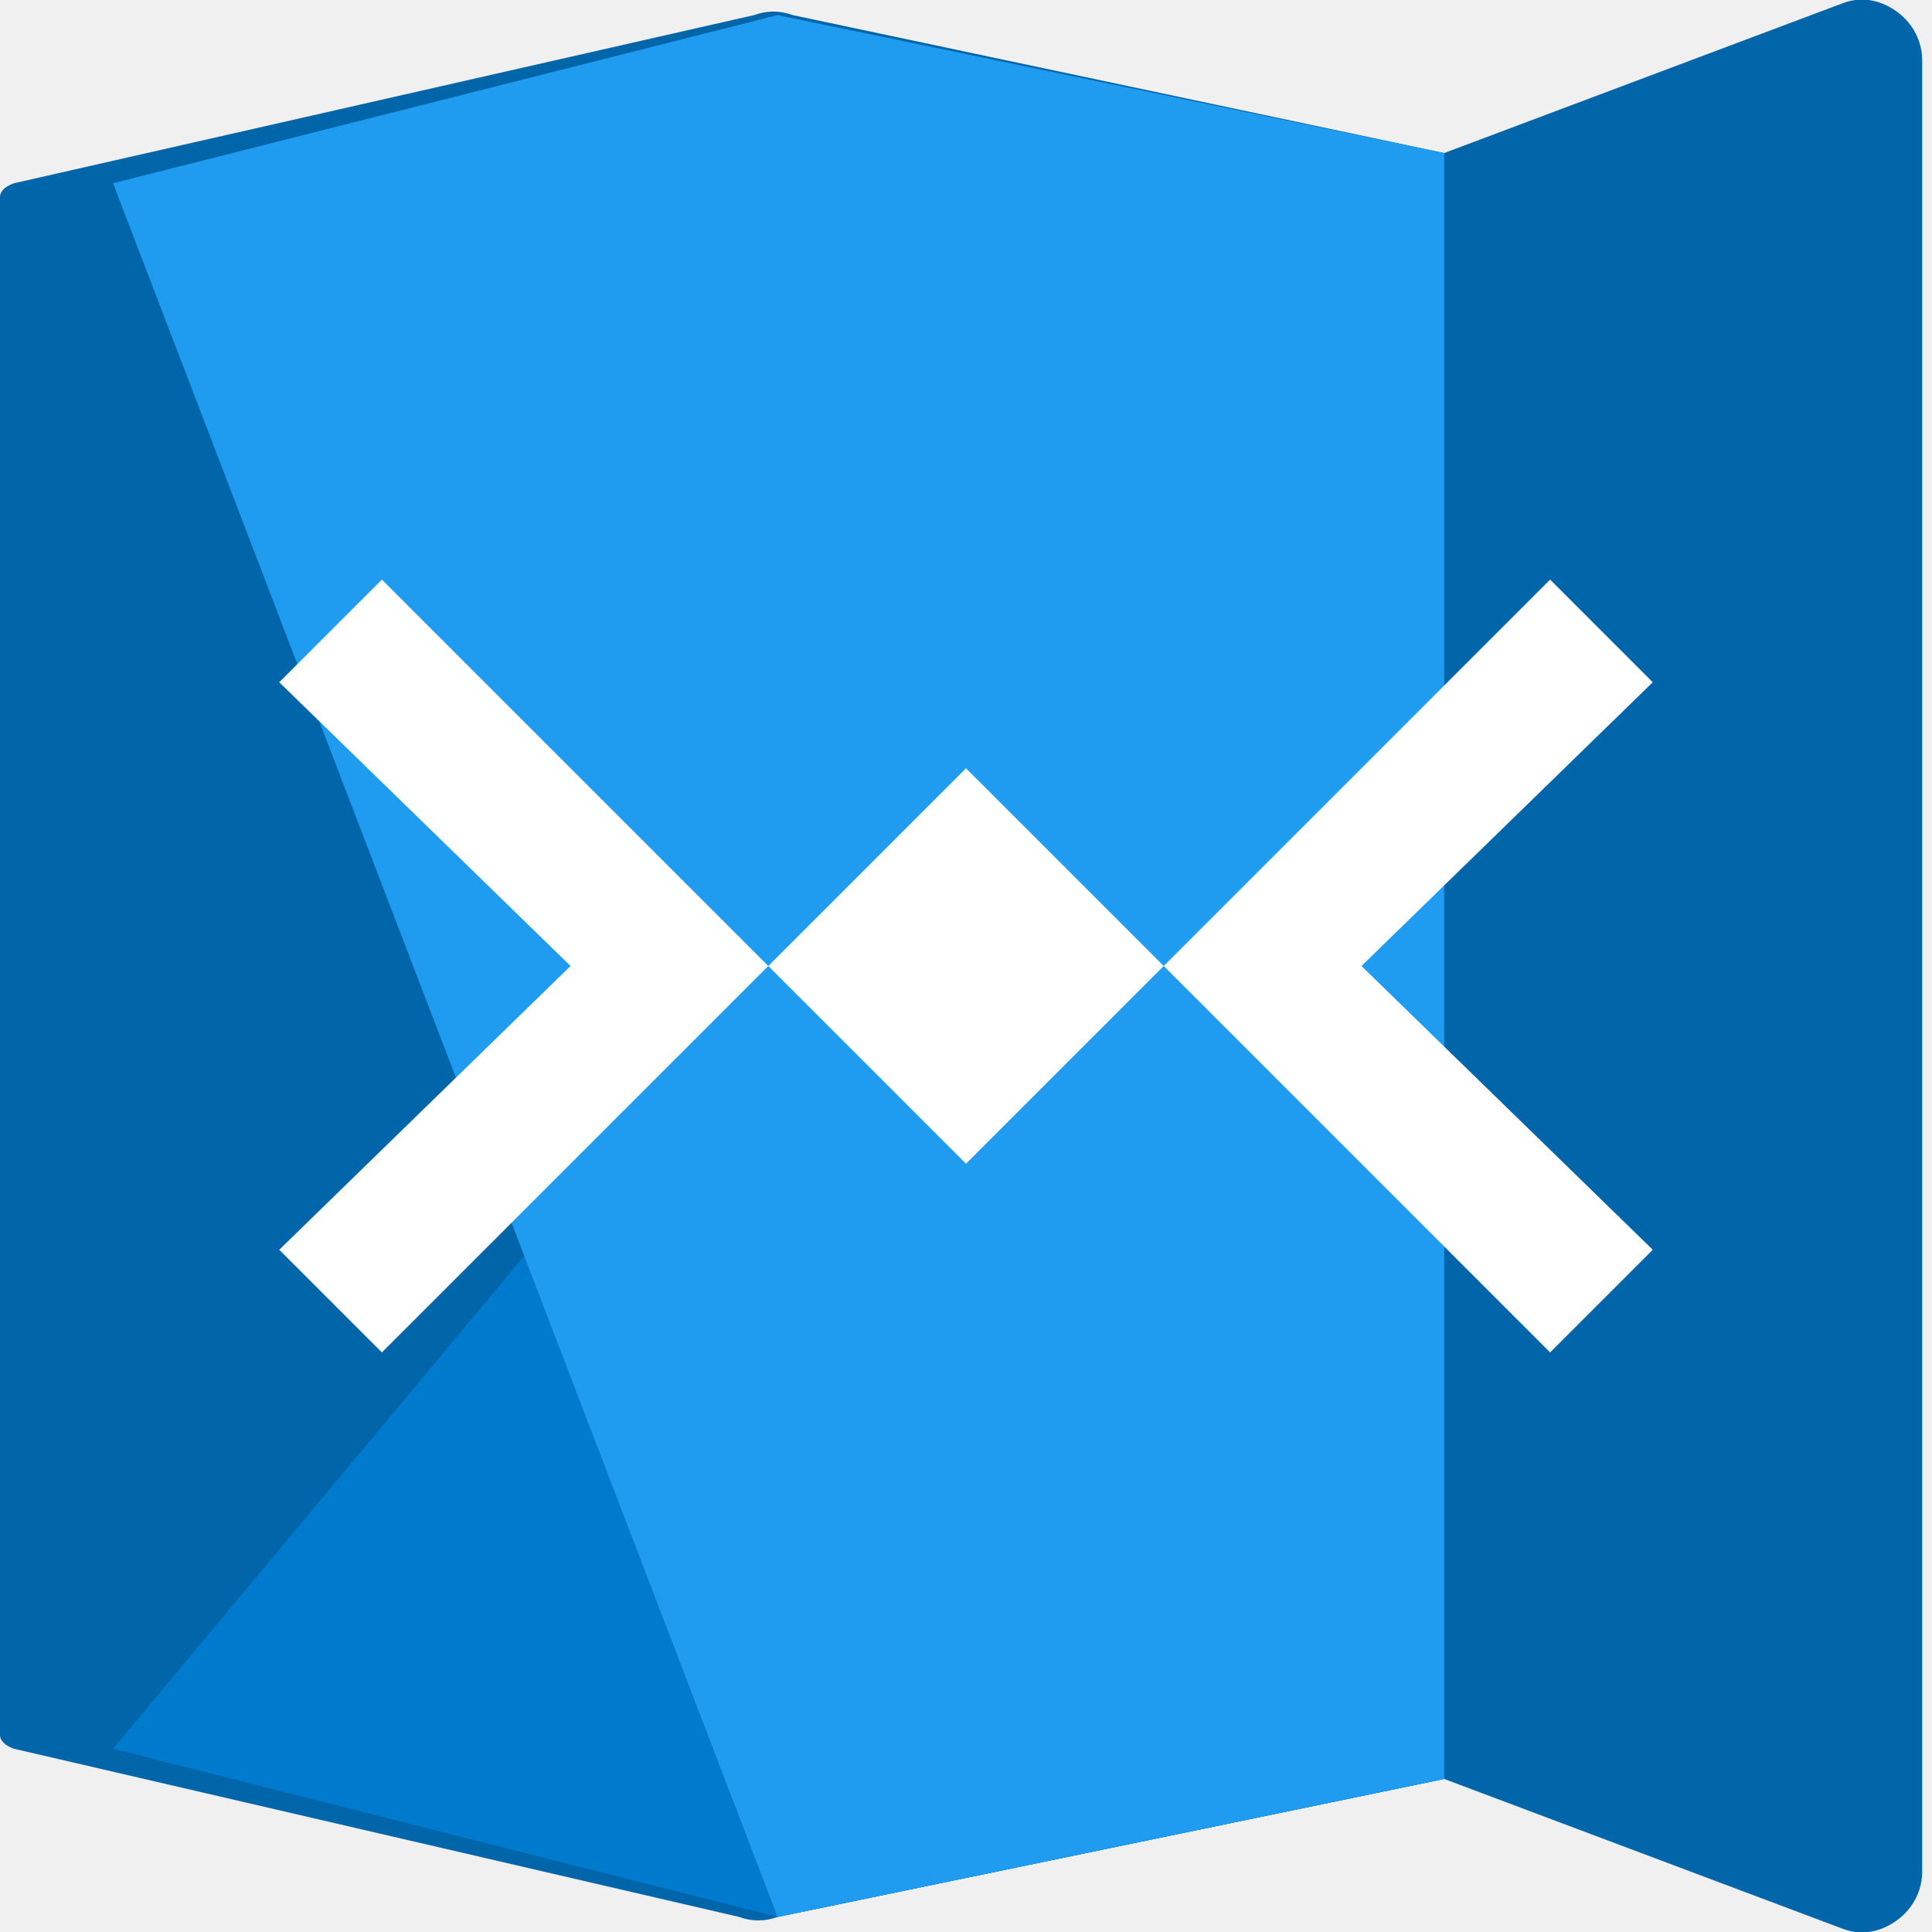
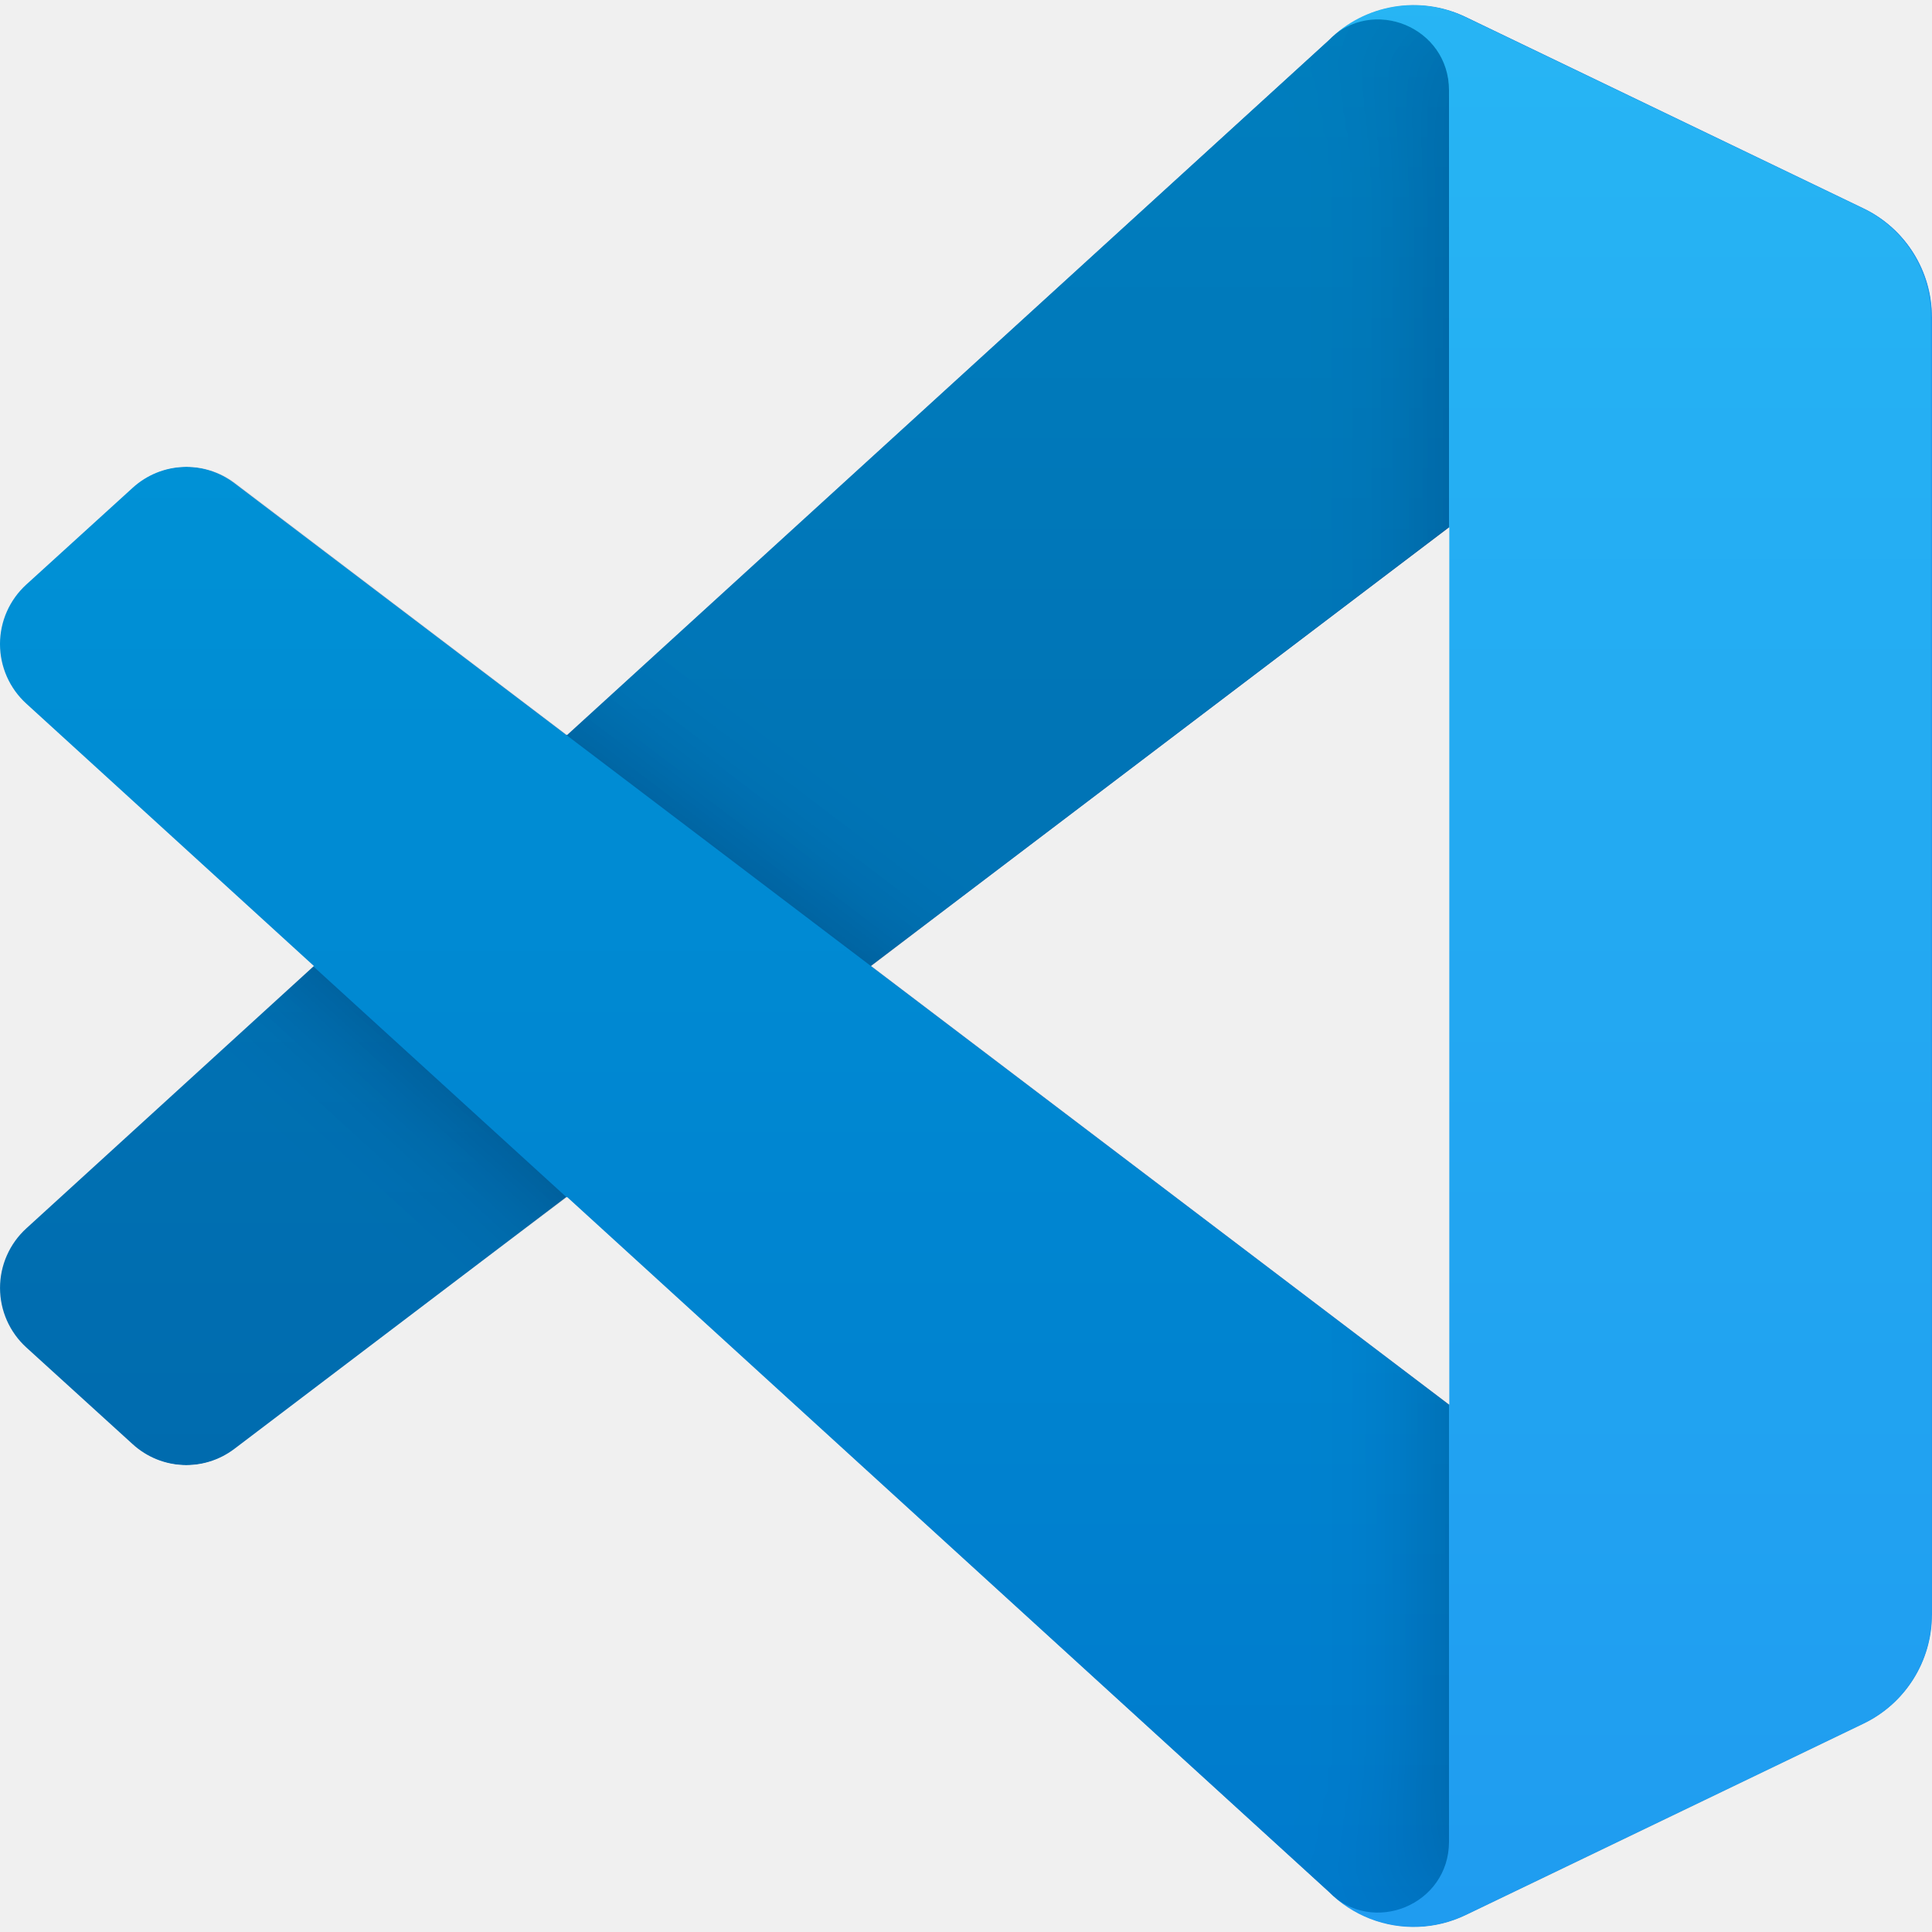
<svg xmlns="http://www.w3.org/2000/svg" viewBox="0 0 128 128">
-   <path fill="#0065A9" d="M95.68 10.14L122.12.2c1.24-.46 2.54-.2 3.63.63.98.74 1.6 1.9 1.6 3.17v120c0 1.27-.62 2.43-1.6 3.17-1.09.83-2.39 1.09-3.63.63l-26.44-9.94L51.52 127c-.83.31-1.73.31-2.56 0L.93 115.86C.4 115.68 0 115.35 0 114.95V13.05c0-.4.4-.73.93-.91L49.96 1c.83-.31 1.73-.31 2.56 0L95.68 10.14z" />
-   <path fill="#007ACC" d="M95.68 10.14v107.72L51.52 127l-44.03-11.14L95.68 10.14z" />
-   <path fill="#1F9CF0" d="M95.68 10.14L51.52 1 7.49 12.14 51.52 127l44.16-9.14V10.14z" />
-   <path fill="white" d="M37.8 64L18.5 45.2l6.8-6.8L64 77.1l38.7-38.7 6.8 6.8L90.2 64l19.3 18.8-6.8 6.8L64 50.9 25.3 89.6l-6.8-6.8L37.8 64z" />
+   <mask id="a" width="128" height="128" x="0" y="0" maskUnits="userSpaceOnUse" style="mask-type:alpha">
+     <path fill="#fff" fill-rule="evenodd" d="M90.767 127.126a7.968 7.968 0 0 0 6.35-.244l26.353-12.681a8 8 0 0 0 4.53-7.209V21.009a8 8 0 0 0-4.53-7.21L97.117 1.12a7.97 7.97 0 0 0-9.093 1.548l-50.45 46.026L15.6 32.013a5.328 5.328 0 0 0-6.807.302l-7.048 6.411a5.335 5.335 0 0 0-.006 7.888L20.796 64 1.74 81.387a5.336 5.336 0 0 0 .006 7.887l7.048 6.411a5.327 5.327 0 0 0 6.807.303l21.974-16.68 50.45 46.025a7.96 7.96 0 0 0 2.743 1.793Zm5.252-92.183L57.74 64l38.28 29.058V34.943Z" clip-rule="evenodd" />
+   </mask>
+   <g mask="url(#a)">
+     <path fill="#0065A9" d="M123.471 13.82 97.097 1.12A7.973 7.973 0 0 0 88 2.668L1.662 81.387a5.333 5.333 0 0 0 .006 7.887l7.052 6.411a5.333 5.333 0 0 0 6.811.303l103.971-78.875c3.488-2.646 8.498-.158 8.498 4.22v-.306a8.001 8.001 0 0 0-4.529-7.208Z" />
+     <g filter="url(#b)">
+       <path fill="#007ACC" d="m123.471 114.181-26.374 12.698A7.973 7.973 0 0 1 88 125.333L1.662 46.613a5.333 5.333 0 0 1 .006-7.887l7.052-6.411a5.333 5.333 0 0 1 6.811-.303l103.971 78.874c3.488 2.647 8.498.159 8.498-4.219v.306a8.001 8.001 0 0 1-4.529 7.208Z" />
+     </g>
+     <g filter="url(#c)">
+       <path fill="#1F9CF0" d="M97.098 126.882A7.977 7.977 0 0 1 88 125.333c2.952 2.952 8 .861 8-3.314V5.98c0-4.175-5.048-6.266-8-3.313a7.977 7.977 0 0 1 9.098-1.549L123.467 13.8A8 8 0 0 1 128 21.01v85.982a8 8 0 0 1-4.533 7.21l-26.369 12.681Z" />
+     </g>
+     <path fill="url(#d)" fill-rule="evenodd" d="M90.69 127.126a7.968 7.968 0 0 0 6.349-.244l26.353-12.681a8 8 0 0 0 4.53-7.21V21.009a8 8 0 0 0-4.53-7.21L97.039 1.12a7.97 7.97 0 0 0-9.093 1.548l-50.45 46.026-21.974-16.68a5.328 5.328 0 0 0-6.807.302l-7.048 6.411a5.336 5.336 0 0 0-.006 7.888L20.718 64 1.662 81.386a5.335 5.335 0 0 0 .006 7.888l7.048 6.411a5.328 5.328 0 0 0 6.807.303l21.975-16.681 50.45 46.026a7.959 7.959 0 0 0 2.742 1.793Zm5.252-92.184L57.662 64l38.28 29.057V34.943Z" clip-rule="evenodd" opacity="0.25" style="mix-blend-mode:overlay" />
+   </g>
+   <defs>
+     <filter id="b" width="144.744" height="113.408" x="-8.411" y="22.594" color-interpolation-filters="sRGB" filterUnits="userSpaceOnUse">
+       <feFlood flood-opacity="0" result="BackgroundImageFix" />
+       <feColorMatrix in="SourceAlpha" result="hardAlpha" values="0 0 0 0 0 0 0 0 0 0 0 0 0 0 0 0 0 0 127 0" />
+       <feOffset />
+       <feGaussianBlur stdDeviation="4.167" />
+       <feColorMatrix values="0 0 0 0 0 0 0 0 0 0 0 0 0 0 0 0 0 0 0.25 0" />
+       <feBlend in2="BackgroundImageFix" mode="overlay" result="effect1_dropShadow_1_36" />
+       <feBlend in="SourceGraphic" in2="effect1_dropShadow_1_36" result="shape" />
+     </filter>
+     <filter id="c" width="56.667" height="144.007" x="79.667" y="-8.004" color-interpolation-filters="sRGB" filterUnits="userSpaceOnUse">
+       <feFlood flood-opacity="0" result="BackgroundImageFix" />
+       <feColorMatrix in="SourceAlpha" result="hardAlpha" values="0 0 0 0 0 0 0 0 0 0 0 0 0 0 0 0 0 0 127 0" />
+       <feOffset />
+       <feGaussianBlur stdDeviation="4.167" />
+       <feColorMatrix values="0 0 0 0 0 0 0 0 0 0 0 0 0 0 0 0 0 0 0.25 0" />
+       <feBlend in2="BackgroundImageFix" mode="overlay" result="effect1_dropShadow_1_36" />
+       <feBlend in="SourceGraphic" in2="effect1_dropShadow_1_36" result="shape" />
+     </filter>
+     <linearGradient id="d" x1="63.922" x2="63.922" y1="0.33" y2="127.67" gradientUnits="userSpaceOnUse">
+       <stop stop-color="#fff" />
+       <stop offset="1" stop-color="#fff" stop-opacity="0" />
+     </linearGradient>
+   </defs>
</svg>
